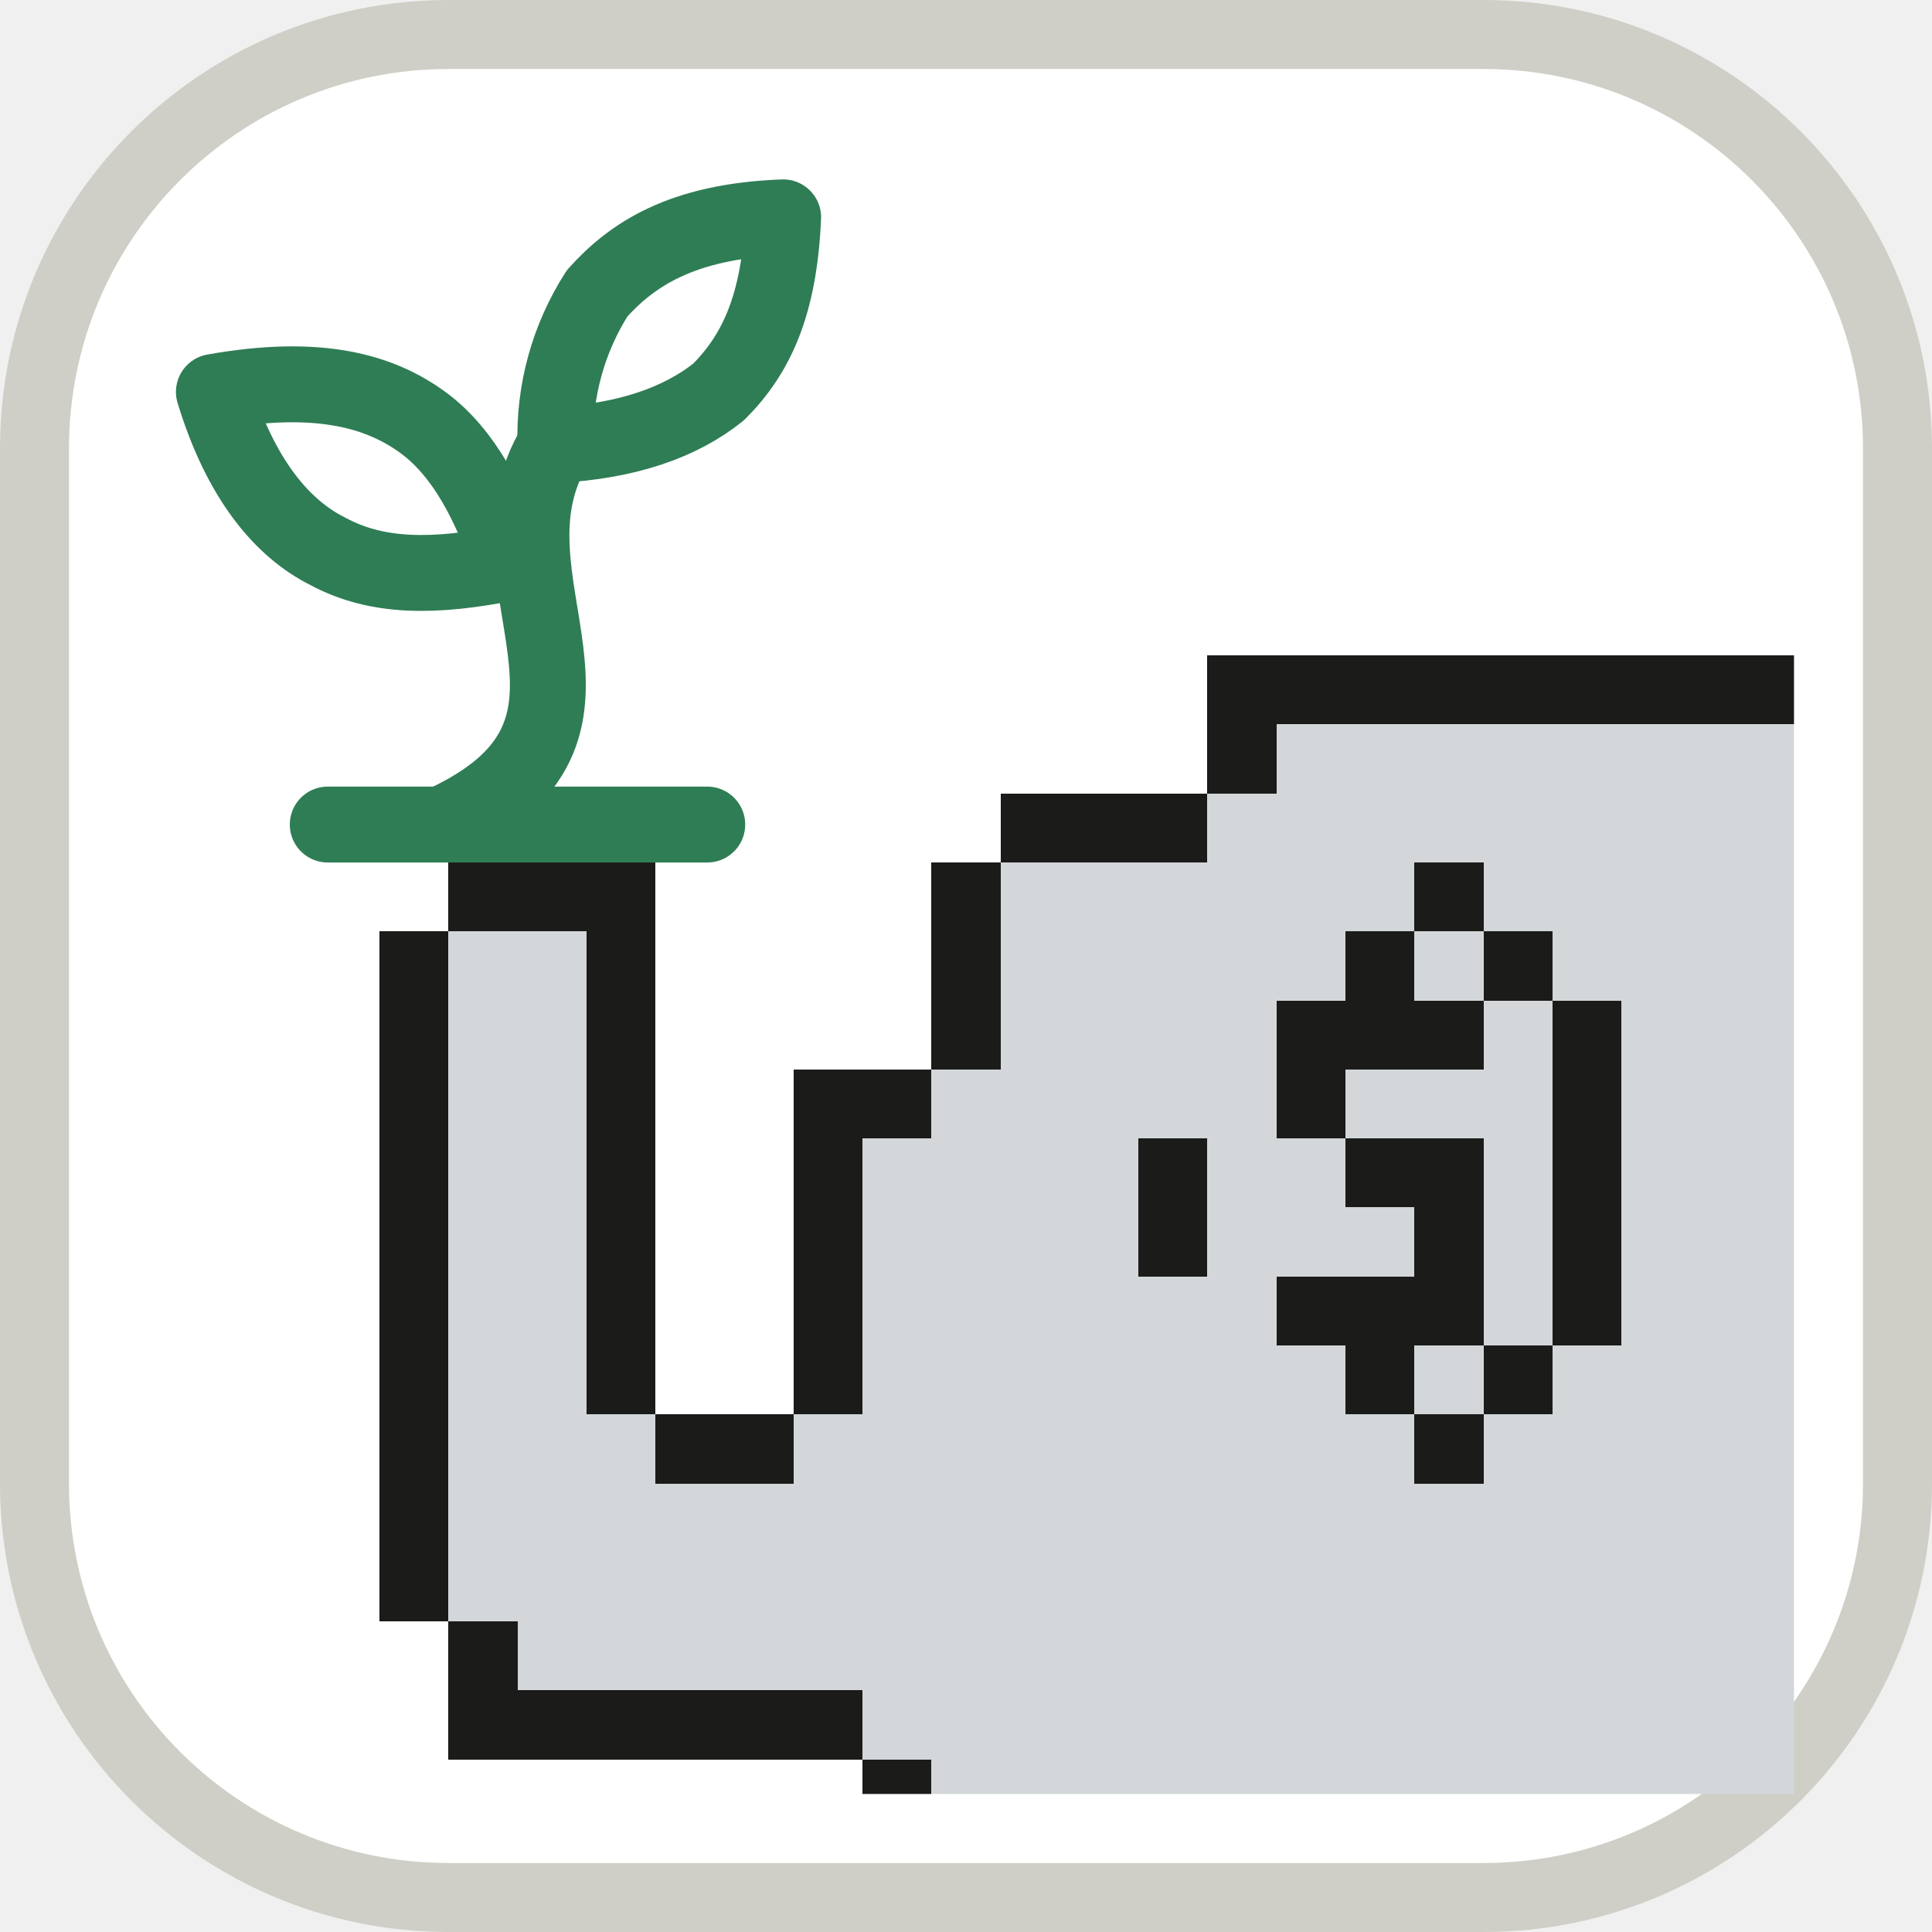
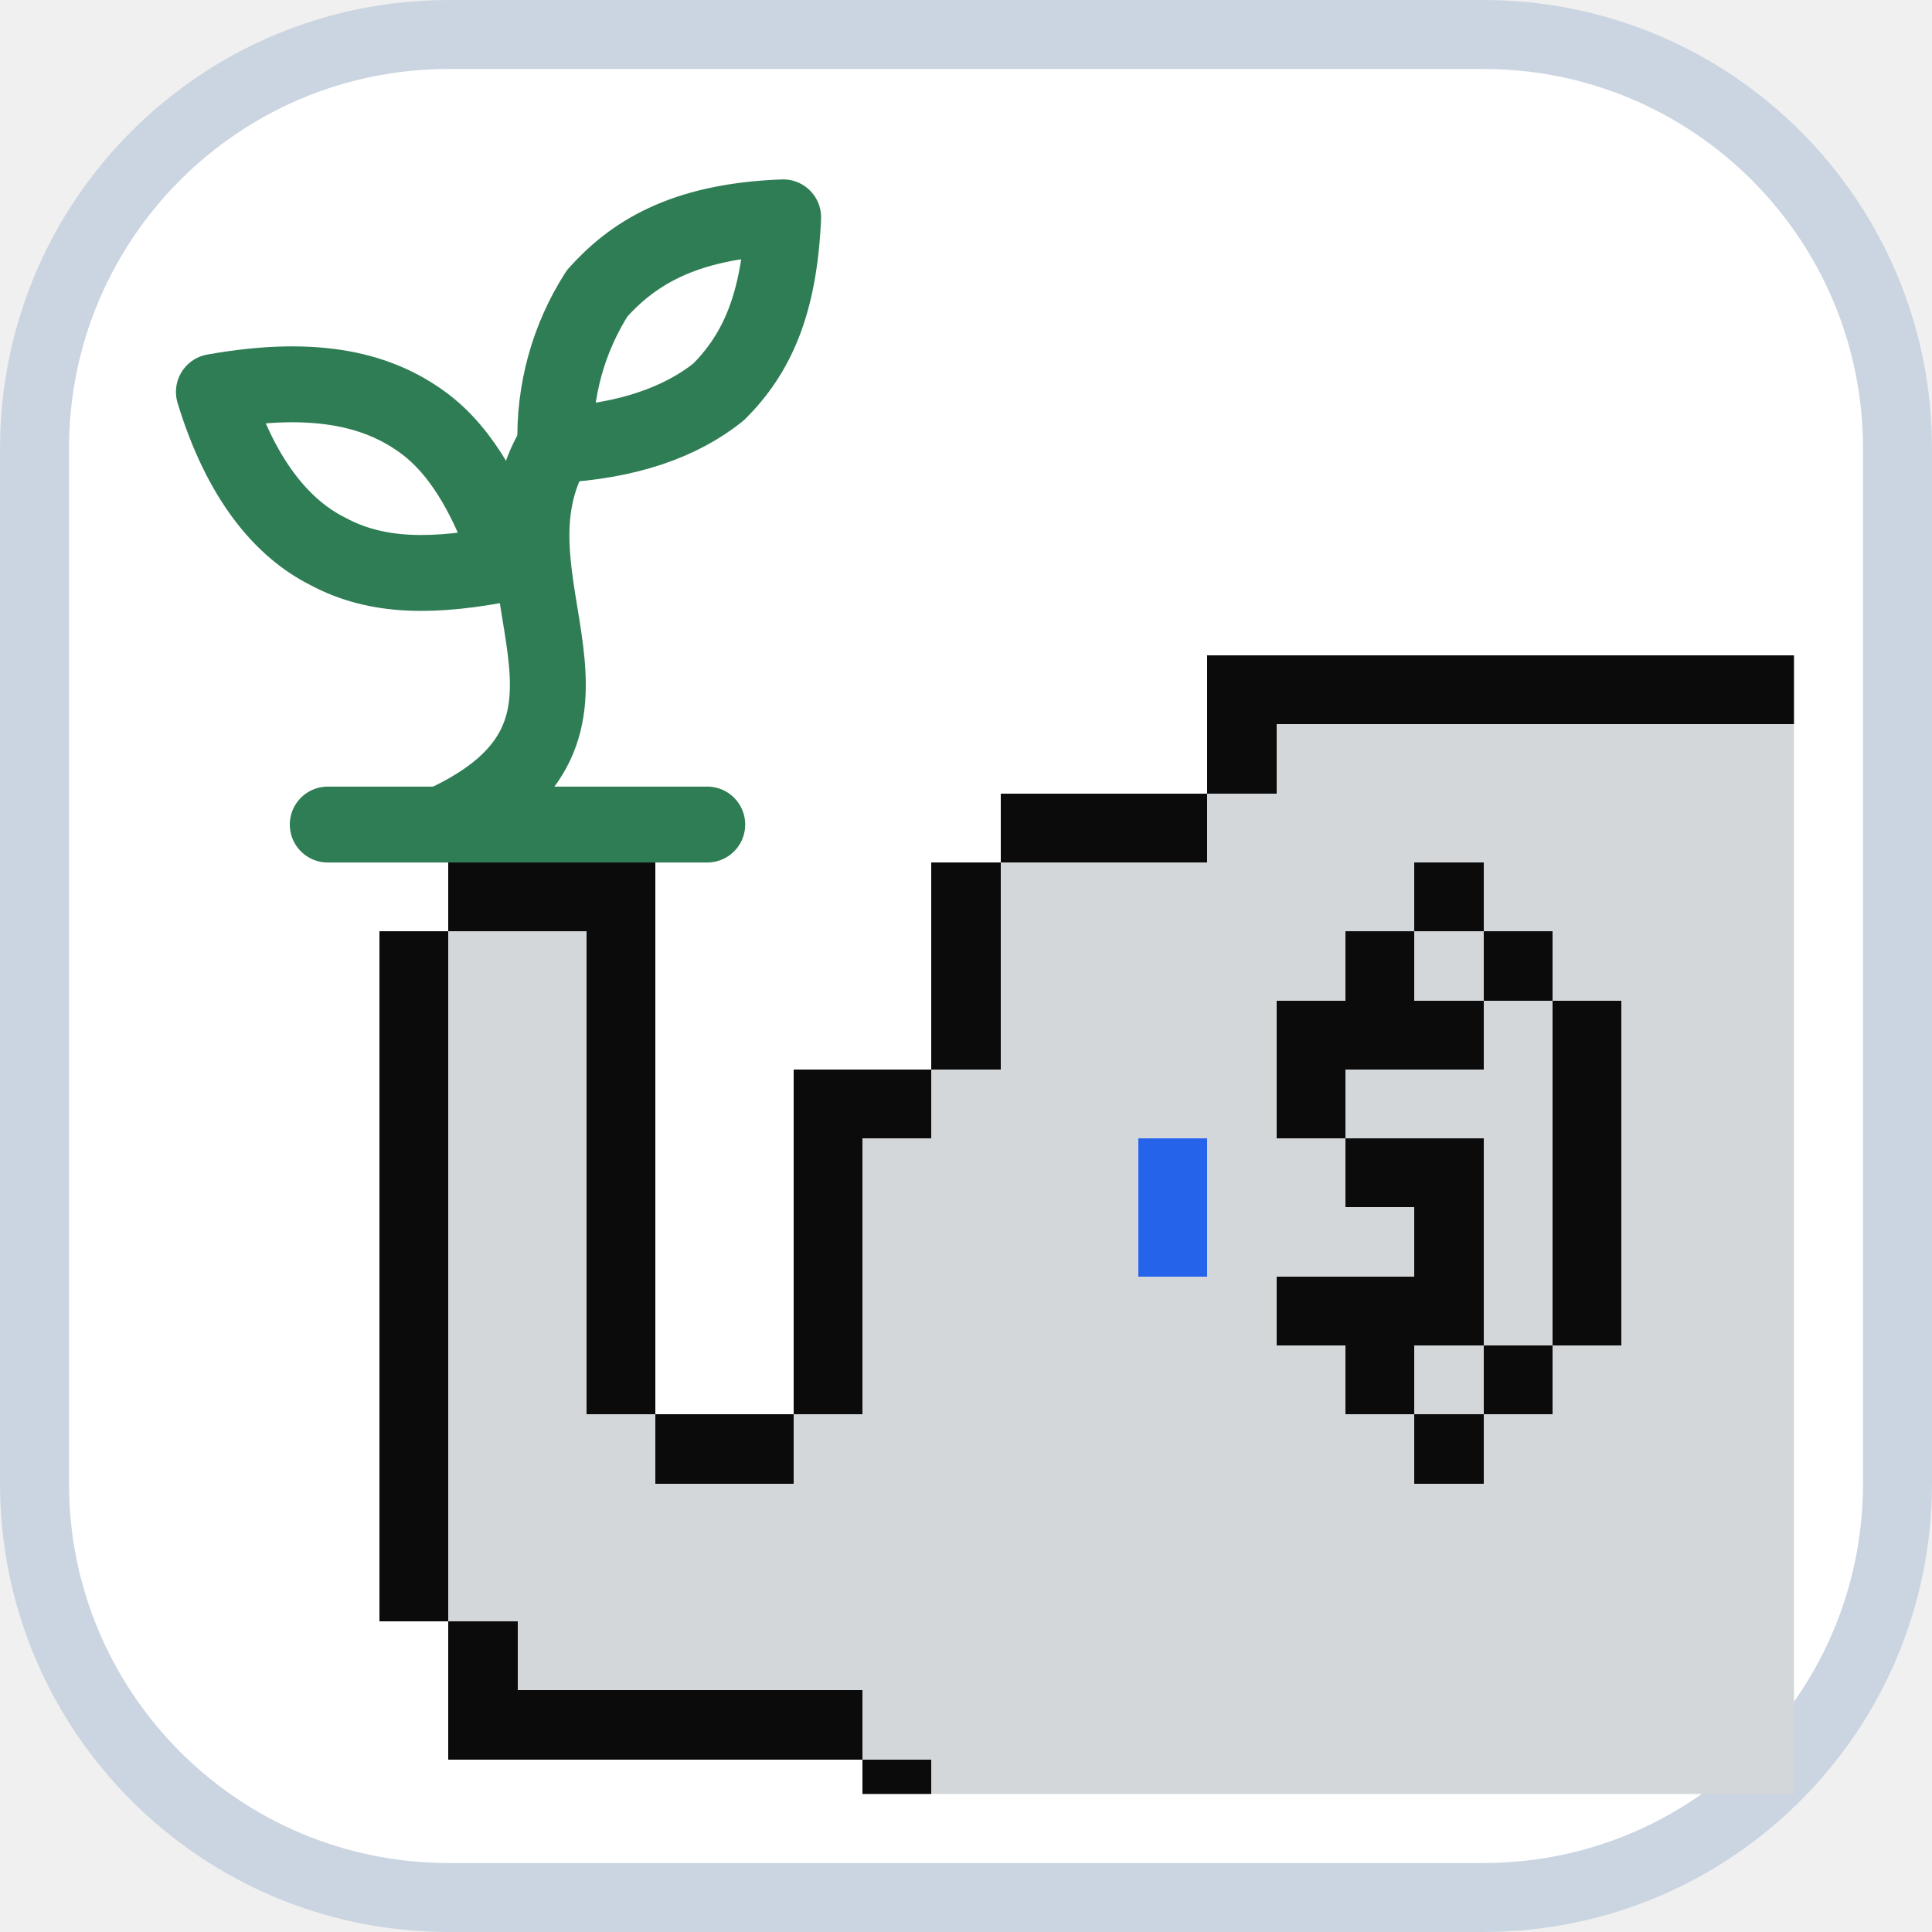
- <svg xmlns="http://www.w3.org/2000/svg" viewBox="0 0 28 28">
-   <rect x="0.5" y="0.5" width="27" height="27" rx="6" fill="#ffffff" stroke="#cfcfc7" stroke-width="1" />
+ <svg xmlns="http://www.w3.org/2000/svg" viewBox="0 0 28 28" width="28" height="28">
+   <rect x="0.5" y="0.5" width="27" height="27" rx="6" fill="#ffffff" stroke="#cbd5e1" stroke-width="1" />
  <svg x="2" y="2" width="24" height="24" viewBox="-3.5 -7.5 24 24" overflow="hidden">
-     <g shape-rendering="crispEdges">
-       <g class="mascot-body" fill="#d3d7d9">
+     <g class="mascot-cropped" shape-rendering="crispEdges">
+       <g class="body" fill="#d3d7d9">
        <rect x="13" y="1" width="11" height="1" />
        <rect x="12" y="2" width="13" height="1" />
        <rect x="9" y="3" width="6" height="1" />
        <rect x="16" y="3" width="12" height="1" />
        <rect x="1" y="4" width="2" height="1" />
        <rect x="9" y="4" width="5" height="1" />
        <rect x="15" y="4" width="1" height="1" />
        <rect x="17" y="4" width="11" height="1" />
        <rect x="1" y="5" width="2" height="1" />
        <rect x="9" y="5" width="4" height="1" />
        <rect x="16" y="5" width="1" height="1" />
        <rect x="18" y="5" width="10" height="1" />
        <rect x="1" y="6" width="2" height="1" />
        <rect x="8" y="6" width="5" height="1" />
        <rect x="14" y="6" width="3" height="1" />
        <rect x="18" y="6" width="11" height="1" />
        <rect x="1" y="7" width="2" height="1" />
        <rect x="7" y="7" width="4" height="1" />
        <rect x="12" y="7" width="2" height="1" />
        <rect x="16" y="7" width="1" height="1" />
        <rect x="18" y="7" width="12" height="1" />
        <rect x="1" y="8" width="2" height="1" />
        <rect x="7" y="8" width="4" height="1" />
        <rect x="12" y="8" width="3" height="1" />
        <rect x="16" y="8" width="1" height="1" />
        <rect x="18" y="8" width="12" height="1" />
        <rect x="1" y="9" width="2" height="1" />
        <rect x="7" y="9" width="6" height="1" />
        <rect x="16" y="9" width="1" height="1" />
        <rect x="18" y="9" width="12" height="1" />
        <rect x="1" y="10" width="2" height="1" />
        <rect x="7" y="10" width="7" height="1" />
        <rect x="15" y="10" width="1" height="1" />
        <rect x="17" y="10" width="13" height="1" />
        <rect x="1" y="11" width="3" height="1" />
        <rect x="6" y="11" width="9" height="1" />
        <rect x="16" y="11" width="14" height="1" />
        <rect x="1" y="12" width="29" height="1" />
        <rect x="1" y="13" width="29" height="1" />
        <rect x="2" y="14" width="28" height="1" />
        <rect x="7" y="15" width="22" height="1" />
        <rect x="8" y="16" width="20" height="1" />
        <rect x="9" y="17" width="18" height="1" />
        <rect x="9" y="18" width="7" height="1" />
        <rect x="20" y="18" width="7" height="1" />
        <rect x="10" y="19" width="5" height="1" />
        <rect x="21" y="19" width="5" height="1" />
        <rect x="10" y="20" width="5" height="1" />
        <rect x="21" y="20" width="5" height="1" />
      </g>
-       <g fill="#1b1b19">
+       <g class="ink" fill="#0b0b0b">
        <rect x="12" y="0" width="13" height="1" />
        <rect x="12" y="1" width="1" height="1" />
        <rect x="24" y="1" width="1" height="1" />
        <rect x="9" y="2" width="3" height="1" />
        <rect x="25" y="2" width="3" height="1" />
        <rect x="1" y="3" width="3" height="1" />
        <rect x="8" y="3" width="1" height="1" />
        <rect x="15" y="3" width="1" height="1" />
        <rect x="28" y="3" width="1" height="1" />
        <rect x="0" y="4" width="1" height="1" />
        <rect x="3" y="4" width="1" height="1" />
        <rect x="8" y="4" width="1" height="1" />
        <rect x="14" y="4" width="1" height="1" />
        <rect x="16" y="4" width="1" height="1" />
        <rect x="28" y="4" width="1" height="1" />
        <rect x="0" y="5" width="1" height="1" />
        <rect x="3" y="5" width="1" height="1" />
        <rect x="8" y="5" width="1" height="1" />
        <rect x="13" y="5" width="3" height="1" />
        <rect x="17" y="5" width="1" height="1" />
        <rect x="28" y="5" width="1" height="1" />
        <rect x="0" y="6" width="1" height="1" />
        <rect x="3" y="6" width="1" height="1" />
        <rect x="6" y="6" width="2" height="1" />
        <rect x="13" y="6" width="1" height="1" />
        <rect x="17" y="6" width="1" height="1" />
        <rect x="29" y="6" width="2" height="1" />
        <rect x="0" y="7" width="1" height="1" />
        <rect x="3" y="7" width="1" height="1" />
        <rect x="6" y="7" width="1" height="1" />
        <rect x="14" y="7" width="2" height="1" />
        <rect x="17" y="7" width="1" height="1" />
        <rect x="30" y="7" width="1" height="1" />
        <rect x="0" y="8" width="1" height="1" />
        <rect x="3" y="8" width="1" height="1" />
        <rect x="6" y="8" width="1" height="1" />
        <rect x="15" y="8" width="1" height="1" />
        <rect x="17" y="8" width="1" height="1" />
        <rect x="30" y="8" width="1" height="1" />
        <rect x="0" y="9" width="1" height="1" />
        <rect x="3" y="9" width="1" height="1" />
        <rect x="6" y="9" width="1" height="1" />
        <rect x="13" y="9" width="3" height="1" />
        <rect x="17" y="9" width="1" height="1" />
        <rect x="30" y="9" width="1" height="1" />
        <rect x="0" y="10" width="1" height="1" />
        <rect x="3" y="10" width="1" height="1" />
        <rect x="6" y="10" width="1" height="1" />
        <rect x="14" y="10" width="1" height="1" />
        <rect x="16" y="10" width="1" height="1" />
        <rect x="30" y="10" width="1" height="1" />
        <rect x="0" y="11" width="1" height="1" />
        <rect x="4" y="11" width="2" height="1" />
        <rect x="15" y="11" width="1" height="1" />
        <rect x="30" y="11" width="1" height="1" />
        <rect x="0" y="12" width="1" height="1" />
        <rect x="30" y="12" width="1" height="1" />
        <rect x="0" y="13" width="1" height="1" />
        <rect x="30" y="13" width="1" height="1" />
        <rect x="1" y="14" width="1" height="1" />
        <rect x="30" y="14" width="1" height="1" />
        <rect x="1" y="15" width="6" height="1" />
        <rect x="29" y="15" width="1" height="1" />
        <rect x="7" y="16" width="1" height="1" />
        <rect x="28" y="16" width="2" height="1" />
        <rect x="8" y="17" width="1" height="1" />
        <rect x="27" y="17" width="1" height="1" />
        <rect x="8" y="18" width="1" height="1" />
        <rect x="16" y="18" width="4" height="1" />
        <rect x="27" y="18" width="1" height="1" />
        <rect x="9" y="19" width="1" height="1" />
        <rect x="15" y="19" width="1" height="1" />
        <rect x="20" y="19" width="1" height="1" />
        <rect x="26" y="19" width="1" height="1" />
        <rect x="9" y="20" width="1" height="1" />
        <rect x="15" y="20" width="1" height="1" />
        <rect x="20" y="20" width="1" height="1" />
        <rect x="26" y="20" width="1" height="1" />
        <rect x="9" y="21" width="7" height="1" />
        <rect x="20" y="21" width="7" height="1" />
      </g>
-       <g class="mascot-eye" fill="#1b1b19">
+       <g class="eye" fill="#2563eb">
        <rect x="11" y="7" width="1" height="1" />
        <rect x="11" y="8" width="1" height="1" />
      </g>
-       <rect x="11" y="7.85" width="1" height="0.3" class="mascot-eye-closed" opacity="0" />
    </g>
-     <g stroke="#2f7d55" transform="translate(-4.600 -8.550) scale(0.55)" fill="none" stroke-width="2" stroke-linecap="round" stroke-linejoin="round">
+     <g class="accessory" stroke="#2f7d55" color="#2f7d55" transform="translate(-4.600, -8.550) scale(0.55)" fill="none" stroke-width="2" stroke-linecap="round" stroke-linejoin="round">
      <path d="M7 20h10" />
      <path d="M10 20c5.5-2.5.8-6.4 3-10" />
      <path d="M9.5 9.4c1.1.8 1.8 2.2 2.3 3.7-2 .4-3.5.4-4.8-.3-1.2-.6-2.3-1.9-3-4.2 2.8-.5 4.4 0 5.5.8z" />
      <path d="M14.1 6a7 7 0 0 0-1.1 4c1.9-.1 3.3-.6 4.3-1.4 1-1 1.6-2.3 1.7-4.6-2.7.1-4 1-4.9 2z" />
    </g>
  </svg>
</svg>
